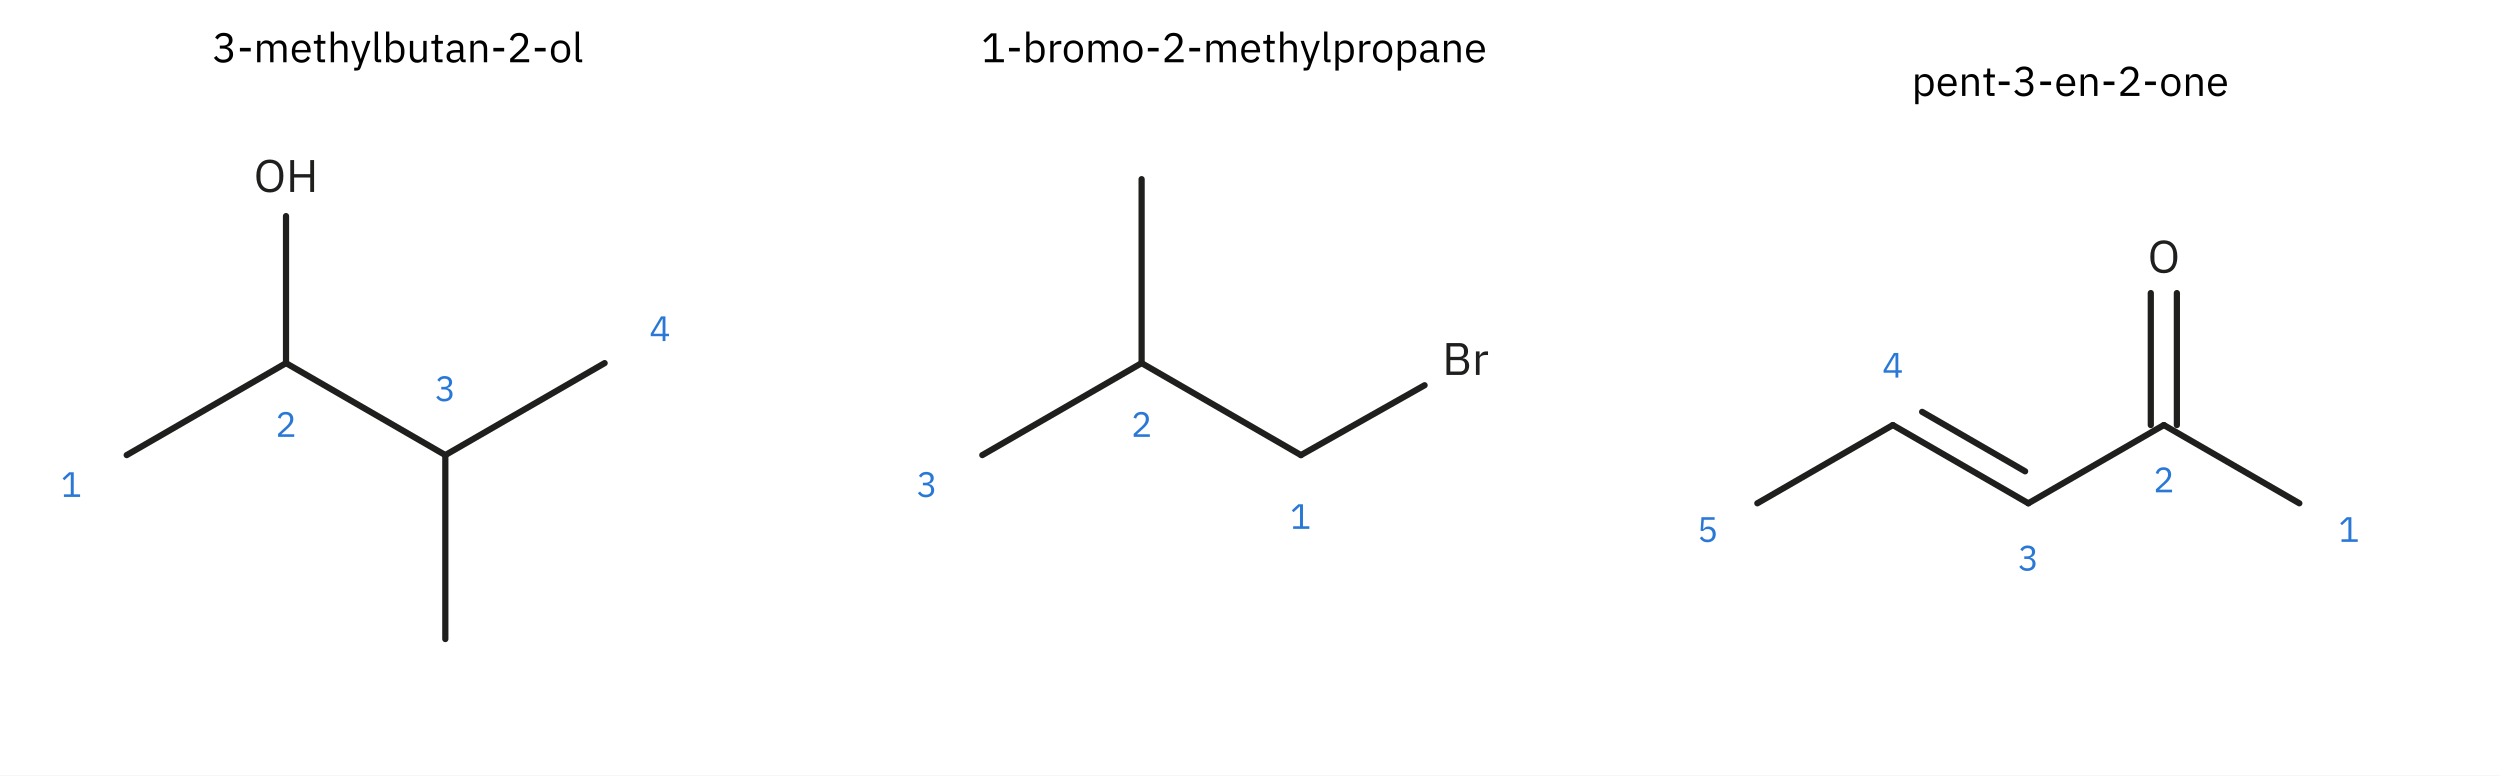
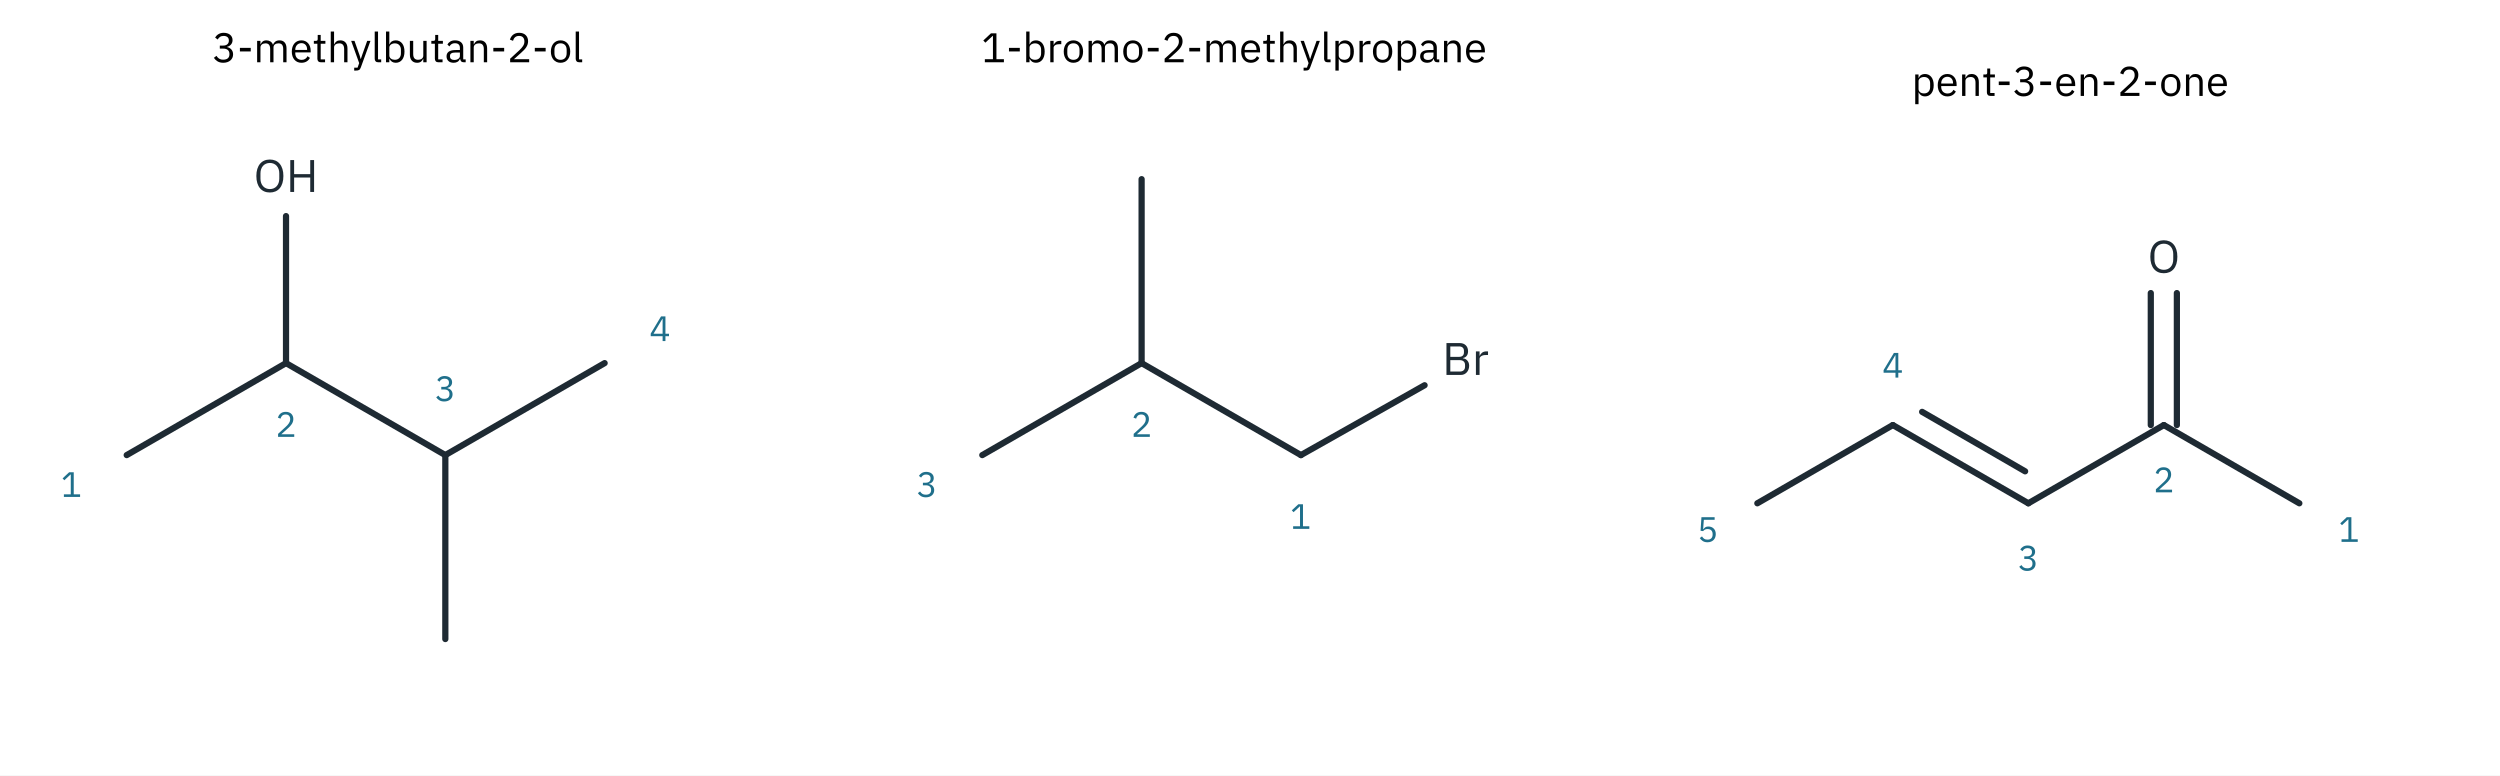
<svg xmlns="http://www.w3.org/2000/svg" xmlns:xlink="http://www.w3.org/1999/xlink" width="602.146pt" height="186.77pt" viewBox="0 0 602.146 186.77" version="1.1">
  <defs>
    <style type="text/css">*{stroke-linejoin: round; stroke-linecap: butt}</style>
  </defs>
  <g id="figure_1">
    <g id="patch_1">
      <path d="M -0 186.77  L 602.146 186.77  L 602.146 0  L -0 0  z " style="fill: #ffffff" />
    </g>
    <g id="axes_1">
      <g id="line2d_1">
-         <path d="M 30.519 109.613  L 68.889 87.459  " clip-path="url(#pffe7b8210e)" style="fill: none; stroke: #1f1f1e; stroke-width: 1.5; stroke-linecap: round" />
+         <path d="M 30.519 109.613  L 68.889 87.459  " clip-path="url(#pffe7b8210e)" style="fill: none; stroke: #1e2a33; stroke-width: 1.5; stroke-linecap: round" />
      </g>
      <g id="line2d_2">
-         <path d="M 68.889 87.459  L 107.26 109.613  " clip-path="url(#pffe7b8210e)" style="fill: none; stroke: #1f1f1e; stroke-width: 1.5; stroke-linecap: round" />
+         <path d="M 68.889 87.459  L 107.26 109.613  " clip-path="url(#pffe7b8210e)" style="fill: none; stroke: #1e2a33; stroke-width: 1.5; stroke-linecap: round" />
      </g>
      <g id="line2d_3">
-         <path d="M 107.26 109.613  L 145.63 87.459  " clip-path="url(#pffe7b8210e)" style="fill: none; stroke: #1f1f1e; stroke-width: 1.5; stroke-linecap: round" />
+         <path d="M 107.26 109.613  L 145.63 87.459  " clip-path="url(#pffe7b8210e)" style="fill: none; stroke: #1e2a33; stroke-width: 1.5; stroke-linecap: round" />
      </g>
      <g id="line2d_4">
-         <path d="M 68.889 87.459  L 68.889 52.05  " clip-path="url(#pffe7b8210e)" style="fill: none; stroke: #1f1f1e; stroke-width: 1.5; stroke-linecap: round" />
+         <path d="M 68.889 87.459  L 68.889 52.05  " clip-path="url(#pffe7b8210e)" style="fill: none; stroke: #1e2a33; stroke-width: 1.5; stroke-linecap: round" />
      </g>
      <g id="line2d_5">
-         <path d="M 107.26 109.613  L 107.26 153.919  " clip-path="url(#pffe7b8210e)" style="fill: none; stroke: #1f1f1e; stroke-width: 1.5; stroke-linecap: round" />
+         <path d="M 107.26 109.613  L 107.26 153.919  " clip-path="url(#pffe7b8210e)" style="fill: none; stroke: #1e2a33; stroke-width: 1.5; stroke-linecap: round" />
      </g>
      <g id="text_1">
        <g transform="translate(51.09149 15) scale(0.1 -0.1)">
          <defs>
            <path id="IBMPlexSans-40" d="M 1670 2573  Q 2125 2573 2352 2781  Q 2579 2989 2579 3315  L 2579 3360  Q 2579 3712 2358 3888  Q 2138 4064 1779 4064  Q 1434 4064 1216 3913  Q 998 3763 858 3507  L 461 3814  Q 544 3949 662 4080  Q 781 4211 941 4313  Q 1101 4416 1312 4480  Q 1523 4544 1792 4544  Q 2074 4544 2323 4470  Q 2573 4397 2755 4253  Q 2938 4109 3043 3897  Q 3149 3686 3149 3418  Q 3149 3200 3081 3027  Q 3014 2854 2899 2726  Q 2784 2598 2627 2508  Q 2470 2419 2291 2374  L 2291 2349  Q 2470 2310 2640 2224  Q 2810 2138 2941 2000  Q 3072 1862 3152 1667  Q 3232 1472 3232 1222  Q 3232 934 3123 694  Q 3014 454 2816 284  Q 2618 115 2336 19  Q 2054 -77 1715 -77  Q 1427 -77 1203 -13  Q 979 51 806 160  Q 634 269 502 403  Q 371 538 269 685  L 672 992  Q 755 858 854 749  Q 954 640 1075 563  Q 1197 486 1350 444  Q 1504 403 1709 403  Q 2182 403 2425 617  Q 2669 832 2669 1229  L 2669 1280  Q 2669 1677 2425 1891  Q 2182 2106 1709 2106  L 1184 2106  L 1184 2573  L 1670 2573  z " transform="scale(0.015625)" />
            <path id="IBMPlexSans-55" d="M 442 1670  L 442 2221  L 2112 2221  L 2112 1670  L 442 1670  z " transform="scale(0.015625)" />
            <path id="IBMPlexSans-13" d="M 544 0  L 544 3302  L 1056 3302  L 1056 2765  L 1082 2765  Q 1139 2893 1212 3005  Q 1286 3117 1392 3200  Q 1498 3283 1638 3331  Q 1779 3379 1971 3379  Q 2298 3379 2573 3222  Q 2848 3066 2982 2707  L 2995 2707  Q 3085 2976 3331 3177  Q 3578 3379 4000 3379  Q 4506 3379 4790 3049  Q 5075 2720 5075 2118  L 5075 0  L 4563 0  L 4563 2029  Q 4563 2470 4390 2694  Q 4218 2918 3840 2918  Q 3686 2918 3548 2880  Q 3411 2842 3302 2765  Q 3194 2688 3130 2569  Q 3066 2451 3066 2291  L 3066 0  L 2554 0  L 2554 2029  Q 2554 2470 2381 2694  Q 2208 2918 1843 2918  Q 1690 2918 1549 2880  Q 1408 2842 1299 2765  Q 1190 2688 1123 2569  Q 1056 2451 1056 2291  L 1056 0  L 544 0  z " transform="scale(0.015625)" />
            <path id="IBMPlexSans-9" d="M 1786 -77  Q 1446 -77 1174 44  Q 902 166 707 393  Q 512 621 406 937  Q 301 1254 301 1651  Q 301 2042 406 2362  Q 512 2682 707 2909  Q 902 3136 1174 3257  Q 1446 3379 1786 3379  Q 2118 3379 2380 3257  Q 2643 3136 2828 2921  Q 3014 2707 3113 2412  Q 3213 2118 3213 1766  L 3213 1523  L 838 1523  L 838 1370  Q 838 1158 905 976  Q 973 794 1097 659  Q 1222 525 1404 448  Q 1587 371 1818 371  Q 2131 371 2364 518  Q 2598 666 2726 941  L 3091 678  Q 2931 339 2592 131  Q 2253 -77 1786 -77  z M 1786 2950  Q 1574 2950 1401 2876  Q 1229 2803 1104 2668  Q 979 2534 908 2352  Q 838 2170 838 1952  L 838 1907  L 2662 1907  L 2662 1978  Q 2662 2419 2422 2684  Q 2182 2950 1786 2950  z " transform="scale(0.015625)" />
            <path id="IBMPlexSans-1a" d="M 1274 0  Q 1005 0 867 150  Q 730 301 730 544  L 730 2854  L 186 2854  L 186 3302  L 493 3302  Q 659 3302 720 3369  Q 781 3437 781 3603  L 781 4218  L 1242 4218  L 1242 3302  L 1965 3302  L 1965 2854  L 1242 2854  L 1242 448  L 1914 448  L 1914 0  L 1274 0  z " transform="scale(0.015625)" />
            <path id="IBMPlexSans-e" d="M 544 4736  L 1056 4736  L 1056 2765  L 1082 2765  Q 1203 3046 1424 3212  Q 1645 3379 2016 3379  Q 2528 3379 2825 3049  Q 3123 2720 3123 2118  L 3123 0  L 2611 0  L 2611 2029  Q 2611 2918 1862 2918  Q 1709 2918 1565 2880  Q 1421 2842 1305 2765  Q 1190 2688 1123 2569  Q 1056 2451 1056 2291  L 1056 0  L 544 0  L 544 4736  z " transform="scale(0.015625)" />
            <path id="IBMPlexSans-1f" d="M 2579 3302  L 3085 3302  L 1606 -768  Q 1549 -915 1491 -1014  Q 1434 -1114 1350 -1171  Q 1267 -1229 1142 -1254  Q 1018 -1280 838 -1280  L 576 -1280  L 576 -832  L 1094 -832  L 1344 -128  L 109 3302  L 621 3302  L 1414 1056  L 1568 518  L 1600 518  L 1779 1056  L 2579 3302  z " transform="scale(0.015625)" />
            <path id="IBMPlexSans-12" d="M 1088 0  Q 819 0 681 150  Q 544 301 544 531  L 544 4736  L 1056 4736  L 1056 448  L 1542 448  L 1542 0  L 1088 0  z " transform="scale(0.015625)" />
            <path id="IBMPlexSans-6" d="M 544 4736  L 1056 4736  L 1056 2765  L 1082 2765  Q 1210 3078 1456 3228  Q 1702 3379 2048 3379  Q 2355 3379 2604 3257  Q 2854 3136 3030 2912  Q 3206 2688 3299 2368  Q 3392 2048 3392 1651  Q 3392 1254 3299 934  Q 3206 614 3030 390  Q 2854 166 2604 44  Q 2355 -77 2048 -77  Q 1376 -77 1082 538  L 1056 538  L 1056 0  L 544 0  L 544 4736  z M 1907 384  Q 2342 384 2592 656  Q 2842 928 2842 1370  L 2842 1933  Q 2842 2374 2592 2646  Q 2342 2918 1907 2918  Q 1734 2918 1577 2870  Q 1421 2822 1305 2739  Q 1190 2656 1123 2537  Q 1056 2419 1056 2285  L 1056 1056  Q 1056 896 1123 771  Q 1190 646 1305 560  Q 1421 474 1577 429  Q 1734 384 1907 384  z " transform="scale(0.015625)" />
            <path id="IBMPlexSans-1b" d="M 2579 538  L 2554 538  Q 2502 422 2428 310  Q 2355 198 2246 112  Q 2138 26 1984 -25  Q 1830 -77 1626 -77  Q 1114 -77 813 252  Q 512 582 512 1184  L 512 3302  L 1024 3302  L 1024 1274  Q 1024 384 1779 384  Q 1933 384 2077 422  Q 2221 461 2333 537  Q 2445 614 2512 732  Q 2579 851 2579 1018  L 2579 3302  L 3091 3302  L 3091 0  L 2579 0  L 2579 538  z " transform="scale(0.015625)" />
            <path id="IBMPlexSans-4" d="M 2944 0  Q 2656 0 2531 153  Q 2406 307 2374 538  L 2342 538  Q 2234 230 1984 76  Q 1734 -77 1389 -77  Q 864 -77 573 192  Q 282 461 282 922  Q 282 1389 624 1638  Q 966 1888 1690 1888  L 2342 1888  L 2342 2214  Q 2342 2566 2150 2752  Q 1958 2938 1562 2938  Q 1261 2938 1059 2803  Q 858 2669 723 2445  L 416 2733  Q 550 3002 844 3190  Q 1139 3379 1587 3379  Q 2189 3379 2521 3084  Q 2854 2790 2854 2266  L 2854 448  L 3232 448  L 3232 0  L 2944 0  z M 1472 358  Q 1664 358 1824 403  Q 1984 448 2099 531  Q 2214 614 2278 723  Q 2342 832 2342 960  L 2342 1504  L 1664 1504  Q 1222 1504 1020 1376  Q 819 1248 819 1005  L 819 870  Q 819 627 995 492  Q 1171 358 1472 358  z " transform="scale(0.015625)" />
            <path id="IBMPlexSans-14" d="M 544 0  L 544 3302  L 1056 3302  L 1056 2765  L 1082 2765  Q 1203 3046 1424 3212  Q 1645 3379 2016 3379  Q 2528 3379 2825 3049  Q 3123 2720 3123 2118  L 3123 0  L 2611 0  L 2611 2029  Q 2611 2918 1862 2918  Q 1709 2918 1565 2880  Q 1421 2842 1305 2765  Q 1190 2688 1123 2569  Q 1056 2451 1056 2291  L 1056 0  L 544 0  z " transform="scale(0.015625)" />
            <path id="IBMPlexSans-3f" d="M 3411 0  L 480 0  L 480 550  L 1939 1894  Q 2253 2182 2464 2505  Q 2675 2829 2675 3155  L 2675 3232  Q 2675 3603 2470 3833  Q 2266 4064 1850 4064  Q 1645 4064 1491 4006  Q 1338 3949 1226 3846  Q 1114 3744 1040 3606  Q 966 3469 922 3309  L 442 3494  Q 506 3693 618 3881  Q 730 4070 899 4217  Q 1069 4365 1309 4454  Q 1549 4544 1875 4544  Q 2202 4544 2458 4448  Q 2714 4352 2886 4179  Q 3059 4006 3152 3769  Q 3245 3533 3245 3245  Q 3245 2982 3171 2758  Q 3098 2534 2970 2332  Q 2842 2131 2659 1939  Q 2477 1747 2266 1555  L 1062 474  L 3411 474  L 3411 0  z " transform="scale(0.015625)" />
            <path id="IBMPlexSans-15" d="M 1792 -77  Q 1459 -77 1184 44  Q 909 166 713 393  Q 518 621 409 937  Q 301 1254 301 1651  Q 301 2042 409 2362  Q 518 2682 713 2909  Q 909 3136 1184 3257  Q 1459 3379 1792 3379  Q 2125 3379 2397 3257  Q 2669 3136 2867 2909  Q 3066 2682 3174 2362  Q 3283 2042 3283 1651  Q 3283 1254 3174 937  Q 3066 621 2867 393  Q 2669 166 2397 44  Q 2125 -77 1792 -77  z M 1792 378  Q 2208 378 2470 634  Q 2733 890 2733 1414  L 2733 1888  Q 2733 2413 2470 2669  Q 2208 2925 1792 2925  Q 1376 2925 1113 2669  Q 851 2413 851 1888  L 851 1414  Q 851 890 1113 634  Q 1376 378 1792 378  z " transform="scale(0.015625)" />
          </defs>
          <use xlink:href="#IBMPlexSans-40" />
          <use xlink:href="#IBMPlexSans-55" transform="translate(60 0)" />
          <use xlink:href="#IBMPlexSans-13" transform="translate(99.90625 0)" />
          <use xlink:href="#IBMPlexSans-9" transform="translate(187.2031 0)" />
          <use xlink:href="#IBMPlexSans-1a" transform="translate(242.1094 0)" />
          <use xlink:href="#IBMPlexSans-e" transform="translate(277.2031 0)" />
          <use xlink:href="#IBMPlexSans-1f" transform="translate(333.2031 0)" />
          <use xlink:href="#IBMPlexSans-12" transform="translate(383.1094 0)" />
          <use xlink:href="#IBMPlexSans-6" transform="translate(410.3125 0)" />
          <use xlink:href="#IBMPlexSans-1b" transform="translate(468.3125 0)" />
          <use xlink:href="#IBMPlexSans-1a" transform="translate(525.1094 0)" />
          <use xlink:href="#IBMPlexSans-4" transform="translate(560.2031 0)" />
          <use xlink:href="#IBMPlexSans-14" transform="translate(613.6094 0)" />
          <use xlink:href="#IBMPlexSans-55" transform="translate(670.4062 0)" />
          <use xlink:href="#IBMPlexSans-3f" transform="translate(710.3125 0)" />
          <use xlink:href="#IBMPlexSans-55" transform="translate(770.3125 0)" />
          <use xlink:href="#IBMPlexSans-15" transform="translate(811.2188 0)" />
          <use xlink:href="#IBMPlexSans-12" transform="translate(867.2188 0)" />
        </g>
      </g>
      <g id="text_2">
-         <g style="fill: #1f1f1e" transform="translate(61.10698 46.23315) scale(0.11 -0.11)">
+         <g style="fill: #1e2a33" transform="translate(61.10698 46.23315) scale(0.11 -0.11)">
          <defs>
            <path id="IBMPlexSans-2f" d="M 2266 -77  Q 1830 -77 1481 73  Q 1133 224 886 515  Q 640 806 505 1238  Q 371 1670 371 2234  Q 371 2797 505 3225  Q 640 3654 886 3948  Q 1133 4243 1481 4393  Q 1830 4544 2266 4544  Q 2694 4544 3046 4393  Q 3398 4243 3644 3948  Q 3891 3654 4025 3225  Q 4160 2797 4160 2234  Q 4160 1670 4025 1238  Q 3891 806 3644 515  Q 3398 224 3046 73  Q 2694 -77 2266 -77  z M 2266 403  Q 2554 403 2797 505  Q 3040 608 3216 800  Q 3392 992 3488 1261  Q 3584 1530 3584 1862  L 3584 2605  Q 3584 2938 3488 3206  Q 3392 3475 3216 3667  Q 3040 3859 2797 3961  Q 2554 4064 2266 4064  Q 1978 4064 1734 3961  Q 1491 3859 1315 3667  Q 1139 3475 1043 3206  Q 947 2938 947 2605  L 947 1862  Q 947 1530 1043 1261  Q 1139 992 1315 800  Q 1491 608 1734 505  Q 1978 403 2266 403  z " transform="scale(0.015625)" />
            <path id="IBMPlexSans-28" d="M 3392 2022  L 1133 2022  L 1133 0  L 595 0  L 595 4467  L 1133 4467  L 1133 2496  L 3392 2496  L 3392 4467  L 3930 4467  L 3930 0  L 3392 0  L 3392 2022  z " transform="scale(0.015625)" />
          </defs>
          <use xlink:href="#IBMPlexSans-2f" />
          <use xlink:href="#IBMPlexSans-28" transform="translate(70.79688 0)" />
        </g>
      </g>
      <g id="text_3">
-         <g style="fill: #2a78d6" transform="translate(14.64044 119.6879) scale(0.085 -0.085)">
+         <g style="fill: #1f6f8b" transform="translate(14.64044 119.6879) scale(0.085 -0.085)">
          <defs>
            <path id="IBMPlexSans-3e" d="M 563 0  L 563 474  L 1811 474  L 1811 4070  L 1766 4070  L 640 3021  L 326 3360  L 1510 4467  L 2349 4467  L 2349 474  L 3501 474  L 3501 0  L 563 0  z " transform="scale(0.015625)" />
          </defs>
          <use xlink:href="#IBMPlexSans-3e" />
        </g>
      </g>
      <g id="text_4">
-         <g style="fill: #2a78d6" transform="translate(66.33948 105.23) scale(0.085 -0.085)">
+         <g style="fill: #1f6f8b" transform="translate(66.33948 105.23) scale(0.085 -0.085)">
          <use xlink:href="#IBMPlexSans-3f" />
        </g>
      </g>
      <g id="text_5">
-         <g style="fill: #2a78d6" transform="translate(104.7099 96.60198) scale(0.085 -0.085)">
+         <g style="fill: #1f6f8b" transform="translate(104.7099 96.60198) scale(0.085 -0.085)">
          <use xlink:href="#IBMPlexSans-40" />
        </g>
      </g>
      <g id="text_6">
-         <g style="fill: #2a78d6" transform="translate(156.4089 82.14414) scale(0.085 -0.085)">
+         <g style="fill: #1f6f8b" transform="translate(156.4089 82.14414) scale(0.085 -0.085)">
          <defs>
            <path id="IBMPlexSans-41" d="M 2400 0  L 2400 877  L 243 877  L 243 1350  L 2112 4467  L 2912 4467  L 2912 1325  L 3558 1325  L 3558 877  L 2912 877  L 2912 0  L 2400 0  z M 749 1325  L 2400 1325  L 2400 4051  L 2368 4051  L 749 1325  z " transform="scale(0.015625)" />
          </defs>
          <use xlink:href="#IBMPlexSans-41" />
        </g>
      </g>
    </g>
    <g id="axes_2">
      <g id="line2d_6">
-         <path d="M 236.596 109.613  L 274.967 87.459  " clip-path="url(#pb4e1f44c3a)" style="fill: none; stroke: #1f1f1e; stroke-width: 1.5; stroke-linecap: round" />
+         <path d="M 236.596 109.613  L 274.967 87.459  " clip-path="url(#pb4e1f44c3a)" style="fill: none; stroke: #1e2a33; stroke-width: 1.5; stroke-linecap: round" />
      </g>
      <g id="line2d_7">
-         <path d="M 274.967 87.459  L 313.337 109.613  " clip-path="url(#pb4e1f44c3a)" style="fill: none; stroke: #1f1f1e; stroke-width: 1.5; stroke-linecap: round" />
+         <path d="M 274.967 87.459  L 313.337 109.613  " clip-path="url(#pb4e1f44c3a)" style="fill: none; stroke: #1e2a33; stroke-width: 1.5; stroke-linecap: round" />
      </g>
      <g id="line2d_8">
-         <path d="M 274.967 87.459  L 274.967 43.153  " clip-path="url(#pb4e1f44c3a)" style="fill: none; stroke: #1f1f1e; stroke-width: 1.5; stroke-linecap: round" />
+         <path d="M 274.967 87.459  L 274.967 43.153  " clip-path="url(#pb4e1f44c3a)" style="fill: none; stroke: #1e2a33; stroke-width: 1.5; stroke-linecap: round" />
      </g>
      <g id="line2d_9">
-         <path d="M 313.337 109.613  L 343.124 92.792  " clip-path="url(#pb4e1f44c3a)" style="fill: none; stroke: #1f1f1e; stroke-width: 1.5; stroke-linecap: round" />
+         <path d="M 313.337 109.613  L 343.124 92.792  " clip-path="url(#pb4e1f44c3a)" style="fill: none; stroke: #1e2a33; stroke-width: 1.5; stroke-linecap: round" />
      </g>
      <g id="text_7">
        <g transform="translate(236.329 15) scale(0.1 -0.1)">
          <defs>
            <path id="IBMPlexSans-18" d="M 544 0  L 544 3302  L 1056 3302  L 1056 2694  L 1088 2694  Q 1178 2931 1408 3116  Q 1638 3302 2042 3302  L 2240 3302  L 2240 2790  L 1939 2790  Q 1523 2790 1289 2633  Q 1056 2477 1056 2240  L 1056 0  L 544 0  z " transform="scale(0.015625)" />
            <path id="IBMPlexSans-16" d="M 544 3302  L 1056 3302  L 1056 2765  L 1082 2765  Q 1210 3078 1456 3228  Q 1702 3379 2048 3379  Q 2355 3379 2604 3257  Q 2854 3136 3030 2912  Q 3206 2688 3299 2368  Q 3392 2048 3392 1651  Q 3392 1254 3299 934  Q 3206 614 3030 390  Q 2854 166 2604 44  Q 2355 -77 2048 -77  Q 1376 -77 1082 538  L 1056 538  L 1056 -1280  L 544 -1280  L 544 3302  z M 1907 384  Q 2342 384 2592 656  Q 2842 928 2842 1370  L 2842 1933  Q 2842 2374 2592 2646  Q 2342 2918 1907 2918  Q 1734 2918 1577 2870  Q 1421 2822 1305 2739  Q 1190 2656 1123 2537  Q 1056 2419 1056 2285  L 1056 1056  Q 1056 896 1123 771  Q 1190 646 1305 560  Q 1421 474 1577 429  Q 1734 384 1907 384  z " transform="scale(0.015625)" />
          </defs>
          <use xlink:href="#IBMPlexSans-3e" />
          <use xlink:href="#IBMPlexSans-55" transform="translate(60 0)" />
          <use xlink:href="#IBMPlexSans-6" transform="translate(99.90625 0)" />
          <use xlink:href="#IBMPlexSans-18" transform="translate(157.9062 0)" />
          <use xlink:href="#IBMPlexSans-15" transform="translate(194.1094 0)" />
          <use xlink:href="#IBMPlexSans-13" transform="translate(250.1094 0)" />
          <use xlink:href="#IBMPlexSans-15" transform="translate(337.4062 0)" />
          <use xlink:href="#IBMPlexSans-55" transform="translate(394.4062 0)" />
          <use xlink:href="#IBMPlexSans-3f" transform="translate(434.3125 0)" />
          <use xlink:href="#IBMPlexSans-55" transform="translate(494.3125 0)" />
          <use xlink:href="#IBMPlexSans-13" transform="translate(534.2188 0)" />
          <use xlink:href="#IBMPlexSans-9" transform="translate(621.5156 0)" />
          <use xlink:href="#IBMPlexSans-1a" transform="translate(676.4219 0)" />
          <use xlink:href="#IBMPlexSans-e" transform="translate(711.5156 0)" />
          <use xlink:href="#IBMPlexSans-1f" transform="translate(767.5156 0)" />
          <use xlink:href="#IBMPlexSans-12" transform="translate(817.4219 0)" />
          <use xlink:href="#IBMPlexSans-16" transform="translate(844.625 0)" />
          <use xlink:href="#IBMPlexSans-18" transform="translate(902.625 0)" />
          <use xlink:href="#IBMPlexSans-15" transform="translate(938.8281 0)" />
          <use xlink:href="#IBMPlexSans-16" transform="translate(994.8281 0)" />
          <use xlink:href="#IBMPlexSans-4" transform="translate(1052.828 0)" />
          <use xlink:href="#IBMPlexSans-14" transform="translate(1106.234 0)" />
          <use xlink:href="#IBMPlexSans-9" transform="translate(1163.031 0)" />
        </g>
      </g>
      <g id="text_8">
-         <g style="fill: #1f1f1e" transform="translate(347.3695 90.30625) scale(0.11 -0.11)">
+         <g style="fill: #1e2a33" transform="translate(347.3695 90.30625) scale(0.11 -0.11)">
          <defs>
            <path id="IBMPlexSans-22" d="M 595 4467  L 2432 4467  Q 2989 4467 3305 4153  Q 3622 3840 3622 3315  Q 3622 3066 3552 2893  Q 3482 2720 3373 2608  Q 3264 2496 3136 2441  Q 3008 2387 2899 2368  L 2899 2330  Q 3021 2323 3171 2265  Q 3322 2208 3456 2083  Q 3590 1958 3683 1763  Q 3776 1568 3776 1293  Q 3776 1018 3689 781  Q 3603 544 3449 371  Q 3296 198 3085 99  Q 2874 0 2624 0  L 595 0  L 595 4467  z M 1133 474  L 2458 474  Q 2803 474 3001 650  Q 3200 826 3200 1165  L 3200 1382  Q 3200 1722 3001 1898  Q 2803 2074 2458 2074  L 1133 2074  L 1133 474  z M 1133 2534  L 2368 2534  Q 2688 2534 2867 2694  Q 3046 2854 3046 3155  L 3046 3373  Q 3046 3674 2867 3834  Q 2688 3994 2368 3994  L 1133 3994  L 1133 2534  z " transform="scale(0.015625)" />
          </defs>
          <use xlink:href="#IBMPlexSans-22" />
          <use xlink:href="#IBMPlexSans-18" transform="translate(65.29688 0)" />
        </g>
      </g>
      <g id="text_9">
-         <g style="fill: #2a78d6" transform="translate(220.7176 119.6879) scale(0.085 -0.085)">
+         <g style="fill: #1f6f8b" transform="translate(220.7176 119.6879) scale(0.085 -0.085)">
          <use xlink:href="#IBMPlexSans-40" />
        </g>
      </g>
      <g id="text_10">
-         <g style="fill: #2a78d6" transform="translate(272.4166 105.23) scale(0.085 -0.085)">
+         <g style="fill: #1f6f8b" transform="translate(272.4166 105.23) scale(0.085 -0.085)">
          <use xlink:href="#IBMPlexSans-3f" />
        </g>
      </g>
      <g id="text_11">
-         <g style="fill: #2a78d6" transform="translate(310.7136 127.383) scale(0.085 -0.085)">
+         <g style="fill: #1f6f8b" transform="translate(310.7136 127.383) scale(0.085 -0.085)">
          <use xlink:href="#IBMPlexSans-3e" />
        </g>
      </g>
    </g>
    <g id="axes_3">
      <g id="line2d_10">
-         <path d="M 423.269 121.221  L 455.905 102.379  " clip-path="url(#p03d283d9bb)" style="fill: none; stroke: #1f1f1e; stroke-width: 1.5; stroke-linecap: round" />
+         <path d="M 423.269 121.221  L 455.905 102.379  " clip-path="url(#p03d283d9bb)" style="fill: none; stroke: #1e2a33; stroke-width: 1.5; stroke-linecap: round" />
      </g>
      <g id="line2d_11">
-         <path d="M 455.905 102.379  L 488.542 121.221  " clip-path="url(#p03d283d9bb)" style="fill: none; stroke: #1f1f1e; stroke-width: 1.5; stroke-linecap: round" />
+         <path d="M 455.905 102.379  L 488.542 121.221  " clip-path="url(#p03d283d9bb)" style="fill: none; stroke: #1e2a33; stroke-width: 1.5; stroke-linecap: round" />
      </g>
      <g id="line2d_12">
-         <path d="M 462.962 99.2  L 487.766 113.521  " clip-path="url(#p03d283d9bb)" style="fill: none; stroke: #1f1f1e; stroke-width: 1.5; stroke-linecap: round" />
+         <path d="M 462.962 99.2  L 487.766 113.521  " clip-path="url(#p03d283d9bb)" style="fill: none; stroke: #1e2a33; stroke-width: 1.5; stroke-linecap: round" />
      </g>
      <g id="line2d_13">
-         <path d="M 488.542 121.221  L 521.178 102.379  " clip-path="url(#p03d283d9bb)" style="fill: none; stroke: #1f1f1e; stroke-width: 1.5; stroke-linecap: round" />
+         <path d="M 488.542 121.221  L 521.178 102.379  " clip-path="url(#p03d283d9bb)" style="fill: none; stroke: #1e2a33; stroke-width: 1.5; stroke-linecap: round" />
      </g>
      <g id="line2d_14">
-         <path d="M 521.178 102.379  L 553.814 121.221  " clip-path="url(#p03d283d9bb)" style="fill: none; stroke: #1f1f1e; stroke-width: 1.5; stroke-linecap: round" />
+         <path d="M 521.178 102.379  L 553.814 121.221  " clip-path="url(#p03d283d9bb)" style="fill: none; stroke: #1e2a33; stroke-width: 1.5; stroke-linecap: round" />
      </g>
      <g id="line2d_15">
-         <path d="M 524.318 102.379  L 524.318 70.588  " clip-path="url(#p03d283d9bb)" style="fill: none; stroke: #1f1f1e; stroke-width: 1.5; stroke-linecap: round" />
+         <path d="M 524.318 102.379  L 524.318 70.588  " clip-path="url(#p03d283d9bb)" style="fill: none; stroke: #1e2a33; stroke-width: 1.5; stroke-linecap: round" />
      </g>
      <g id="line2d_16">
-         <path d="M 518.037 102.379  L 518.037 70.588  " clip-path="url(#p03d283d9bb)" style="fill: none; stroke: #1f1f1e; stroke-width: 1.5; stroke-linecap: round" />
+         <path d="M 518.037 102.379  L 518.037 70.588  " clip-path="url(#p03d283d9bb)" style="fill: none; stroke: #1e2a33; stroke-width: 1.5; stroke-linecap: round" />
      </g>
      <g id="text_12">
        <g transform="translate(460.4478 23.10176) scale(0.1 -0.1)">
          <use xlink:href="#IBMPlexSans-16" />
          <use xlink:href="#IBMPlexSans-9" transform="translate(58 0)" />
          <use xlink:href="#IBMPlexSans-14" transform="translate(112.9062 0)" />
          <use xlink:href="#IBMPlexSans-1a" transform="translate(169.7031 0)" />
          <use xlink:href="#IBMPlexSans-55" transform="translate(202.7969 0)" />
          <use xlink:href="#IBMPlexSans-40" transform="translate(242.7031 0)" />
          <use xlink:href="#IBMPlexSans-55" transform="translate(302.7031 0)" />
          <use xlink:href="#IBMPlexSans-9" transform="translate(343.6094 0)" />
          <use xlink:href="#IBMPlexSans-14" transform="translate(398.5156 0)" />
          <use xlink:href="#IBMPlexSans-55" transform="translate(455.3125 0)" />
          <use xlink:href="#IBMPlexSans-3f" transform="translate(495.2188 0)" />
          <use xlink:href="#IBMPlexSans-55" transform="translate(555.2188 0)" />
          <use xlink:href="#IBMPlexSans-15" transform="translate(596.125 0)" />
          <use xlink:href="#IBMPlexSans-14" transform="translate(652.125 0)" />
          <use xlink:href="#IBMPlexSans-9" transform="translate(708.9219 0)" />
        </g>
      </g>
      <g id="text_13">
-         <g style="fill: #1f1f1e" transform="translate(517.2841 65.67973) scale(0.11 -0.11)">
+         <g style="fill: #1e2a33" transform="translate(517.2841 65.67973) scale(0.11 -0.11)">
          <use xlink:href="#IBMPlexSans-2f" />
        </g>
      </g>
      <g id="text_14">
-         <g style="fill: #2a78d6" transform="translate(408.7522 130.5101) scale(0.085 -0.085)">
+         <g style="fill: #1f6f8b" transform="translate(408.7522 130.5101) scale(0.085 -0.085)">
          <defs>
            <path id="IBMPlexSans-42" d="M 3187 3994  L 1229 3994  L 1101 2291  L 1146 2291  Q 1306 2515 1507 2649  Q 1709 2784 2061 2784  Q 2349 2784 2592 2688  Q 2835 2592 3014 2416  Q 3194 2240 3293 1984  Q 3392 1728 3392 1402  Q 3392 1075 3289 803  Q 3187 531 2992 336  Q 2797 141 2518 32  Q 2240 -77 1888 -77  Q 1606 -77 1392 -13  Q 1178 51 1011 160  Q 845 269 720 403  Q 595 538 493 685  L 896 992  Q 979 858 1072 749  Q 1165 640 1277 563  Q 1389 486 1536 444  Q 1683 403 1888 403  Q 2349 403 2585 646  Q 2822 890 2822 1331  L 2822 1395  Q 2822 1837 2585 2080  Q 2349 2323 1888 2323  Q 1581 2323 1405 2211  Q 1229 2099 1088 1946  L 634 2010  L 794 4467  L 3187 4467  L 3187 3994  z " transform="scale(0.015625)" />
          </defs>
          <use xlink:href="#IBMPlexSans-42" />
        </g>
      </g>
      <g id="text_15">
-         <g style="fill: #2a78d6" transform="translate(453.3552 90.94066) scale(0.085 -0.085)">
+         <g style="fill: #1f6f8b" transform="translate(453.3552 90.94066) scale(0.085 -0.085)">
          <use xlink:href="#IBMPlexSans-41" />
        </g>
      </g>
      <g id="text_16">
-         <g style="fill: #2a78d6" transform="translate(485.9915 137.4191) scale(0.085 -0.085)">
+         <g style="fill: #1f6f8b" transform="translate(485.9915 137.4191) scale(0.085 -0.085)">
          <use xlink:href="#IBMPlexSans-40" />
        </g>
      </g>
      <g id="text_17">
-         <g style="fill: #2a78d6" transform="translate(518.6279 118.5765) scale(0.085 -0.085)">
+         <g style="fill: #1f6f8b" transform="translate(518.6279 118.5765) scale(0.085 -0.085)">
          <use xlink:href="#IBMPlexSans-3f" />
        </g>
      </g>
      <g id="text_18">
-         <g style="fill: #2a78d6" transform="translate(563.2309 130.5101) scale(0.085 -0.085)">
+         <g style="fill: #1f6f8b" transform="translate(563.2309 130.5101) scale(0.085 -0.085)">
          <use xlink:href="#IBMPlexSans-3e" />
        </g>
      </g>
    </g>
  </g>
  <defs>
    <clipPath id="pffe7b8210e">
      <rect x="7.2" y="21" width="177.225" height="158.57" />
    </clipPath>
    <clipPath id="pb4e1f44c3a">
      <rect x="208.613" y="21" width="177.225" height="158.57" />
    </clipPath>
    <clipPath id="p03d283d9bb">
      <rect x="402.333" y="29.102" width="192.613" height="142.366" />
    </clipPath>
  </defs>
</svg>
